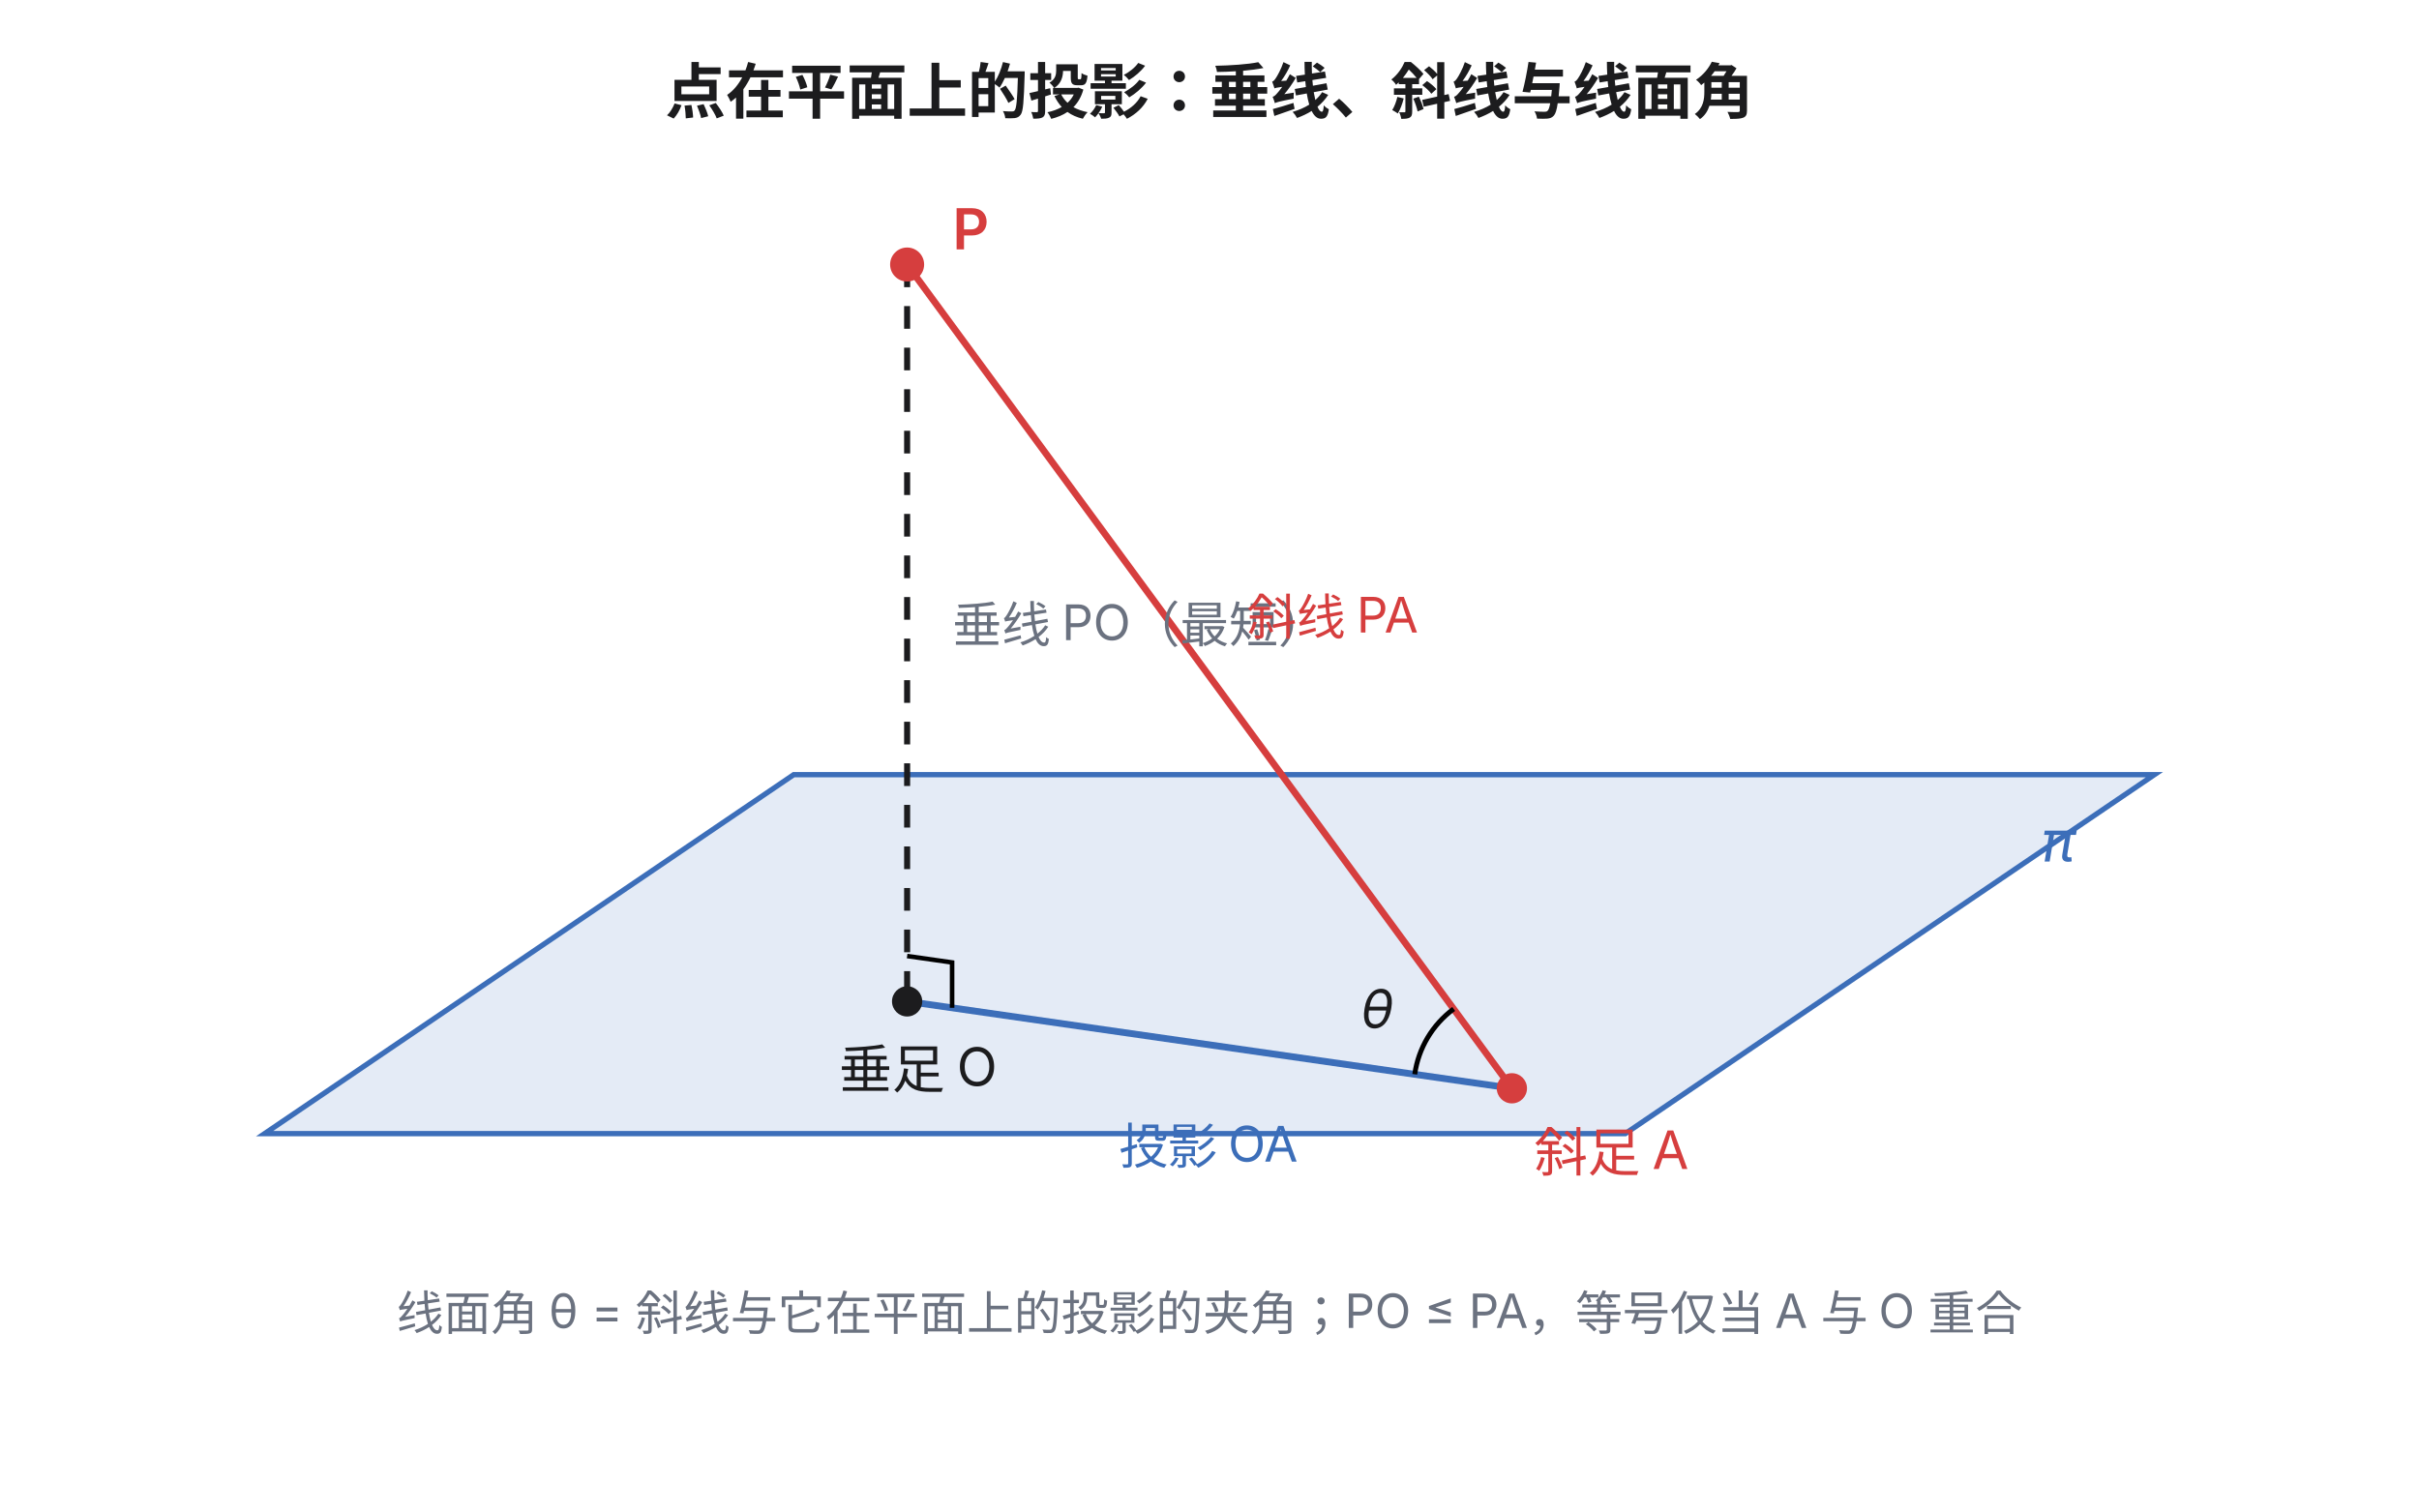
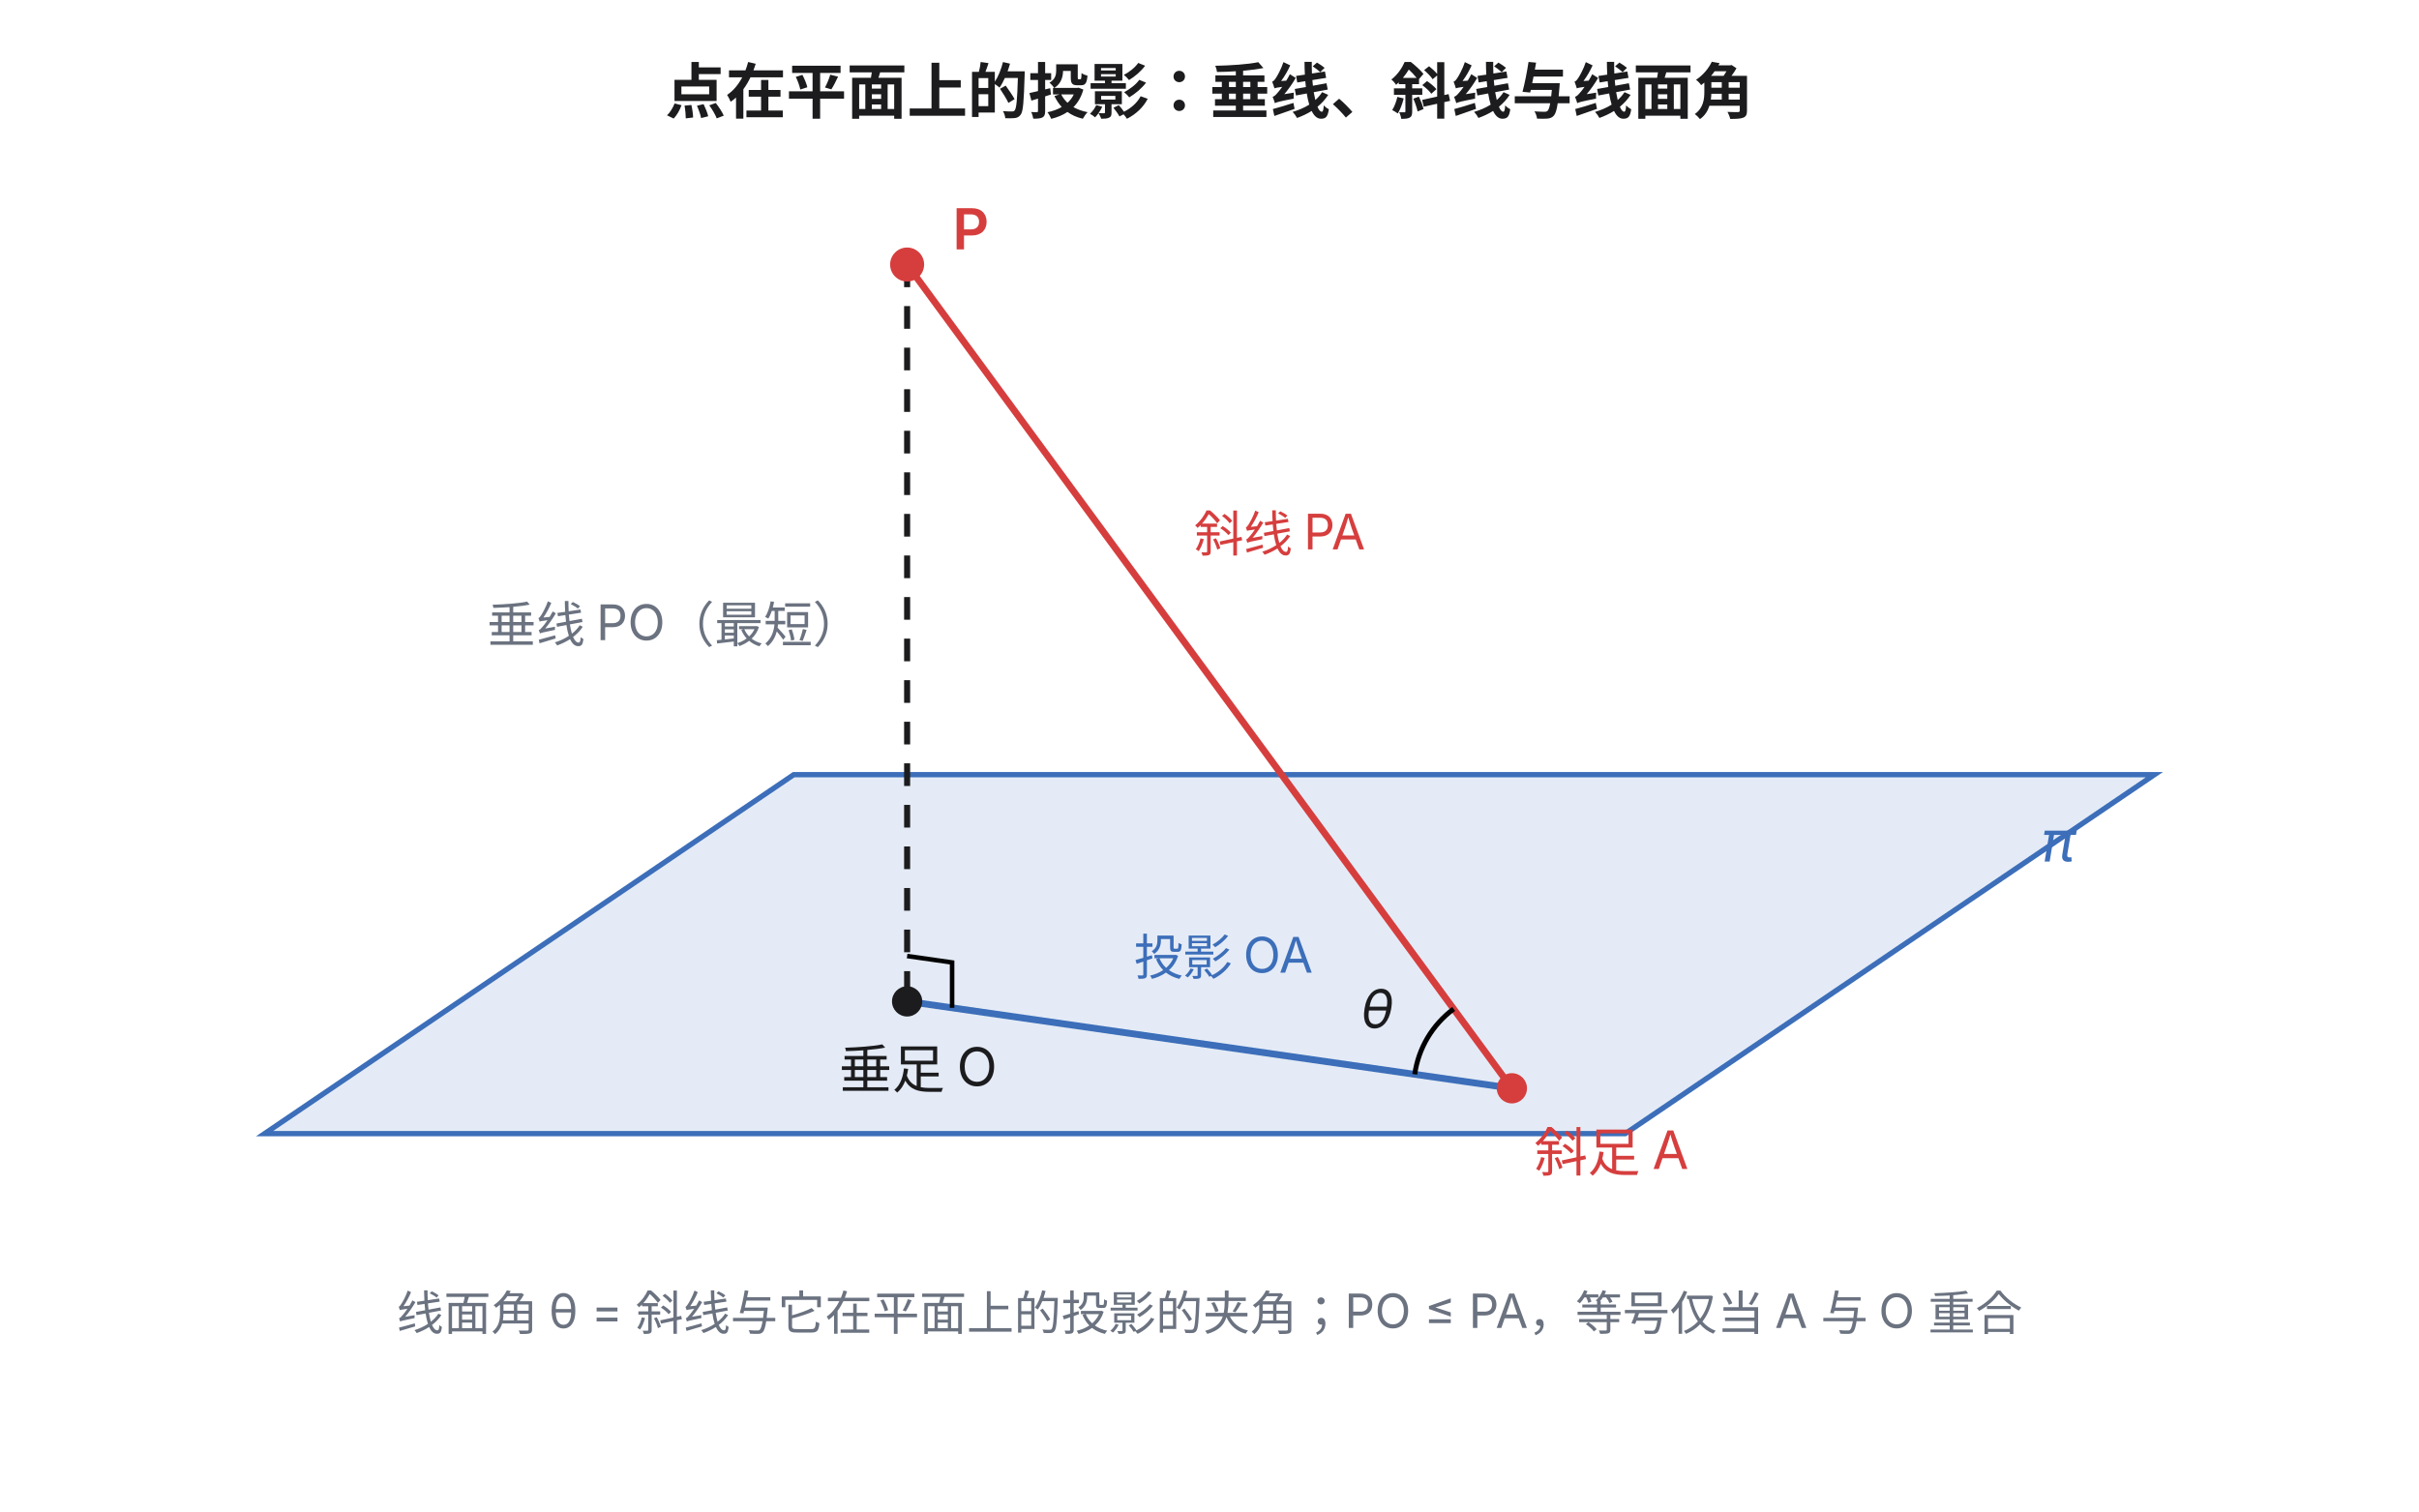
<svg xmlns="http://www.w3.org/2000/svg" width="640" height="400" viewBox="0 0 640 400" font-family="system-ui, -apple-system, 'PingFang SC', 'Noto Sans SC', sans-serif">
  <style>
    .c-red { color: #d63e3e; fill: #d63e3e; } .c-green { color: #2e8b57; fill: #2e8b57; }
    .c-blue { color: #3c6eb9; fill: #3c6eb9; }
    .c-ink { color: #1c1c1e; fill: #1c1c1e; } .c-gray { color: #6b7280; fill: #6b7280; }
    @media (prefers-color-scheme: dark) {
      .c-red { color: #f07070; fill: #f07070; } .c-green { color: #4caf7d; fill: #4caf7d; }
      .c-blue { color: #6b9df0; fill: #6b9df0; }
      .c-ink { color: #d8d8de; fill: #d8d8de; } .c-gray { color: #8e8e93; fill: #8e8e93; }
    }
    .nf { fill: none; }
    .semi { fill-opacity: 0.14; }
  </style>
  <text x="320" y="30" font-size="16" class="c-ink" text-anchor="middle" font-weight="600">点在平面上的投影：垂线、斜线与线面角</text>
  <polygon points="70,300 430,300 570,205 210,205" class="c-blue semi" stroke="currentColor" stroke-width="1.4" />
  <text x="540" y="228" font-size="15" class="c-blue" font-style="italic">π</text>
  <line x1="240" y1="70" x2="240" y2="265" stroke="currentColor" stroke-width="1.6" stroke-dasharray="6 5" class="c-ink" />
  <line x1="240" y1="70" x2="400" y2="288" stroke="currentColor" stroke-width="1.8" class="c-red" />
  <line x1="240" y1="265" x2="400" y2="288" stroke="currentColor" stroke-width="1.8" class="c-blue" />
  <path d="M240,253 L251.9,254.7 L251.9,266.7" class="nf" stroke="currentColor" stroke-width="1.2" />
  <path d="M374.3,284.3 A26,26 0 0 1 384.6,267.0" class="nf" stroke="currentColor" stroke-width="1.3" />
  <text x="360" y="272" font-size="14" class="c-ink" font-style="italic">θ</text>
  <circle cx="240" cy="70" r="4.5" fill="currentColor" class="c-red" />
  <circle cx="240" cy="265" r="4" fill="currentColor" class="c-ink" />
  <circle cx="400" cy="288" r="4" fill="currentColor" class="c-red" />
  <text x="252" y="66" font-size="15" class="c-red" font-weight="600">P</text>
  <text x="222" y="288" font-size="14" class="c-ink">垂足 O</text>
  <text x="406" y="310" font-size="14" class="c-red">斜足 A</text>
-   <text x="252" y="170" font-size="13" class="c-gray">垂线 PO（最短）</text>
-   <text x="330" y="168" font-size="13" class="c-red">斜线 PA</text>
-   <text x="296" y="308" font-size="13" class="c-blue">投影 OA</text>
+   <text x="228" y="170" font-size="13" class="c-gray" text-anchor="end">垂线 PO（最短）</text>
+   <text x="316" y="146" font-size="13" class="c-red">斜线 PA</text>
+   <text x="300" y="258" font-size="13" class="c-blue">投影 OA</text>
  <text x="320" y="352" font-size="12.5" class="c-gray" text-anchor="middle">线面角 θ = 斜线与它在平面上的投影的夹角；PO ≤ PA，等号仅当 A 与 O 重合</text>
</svg>
